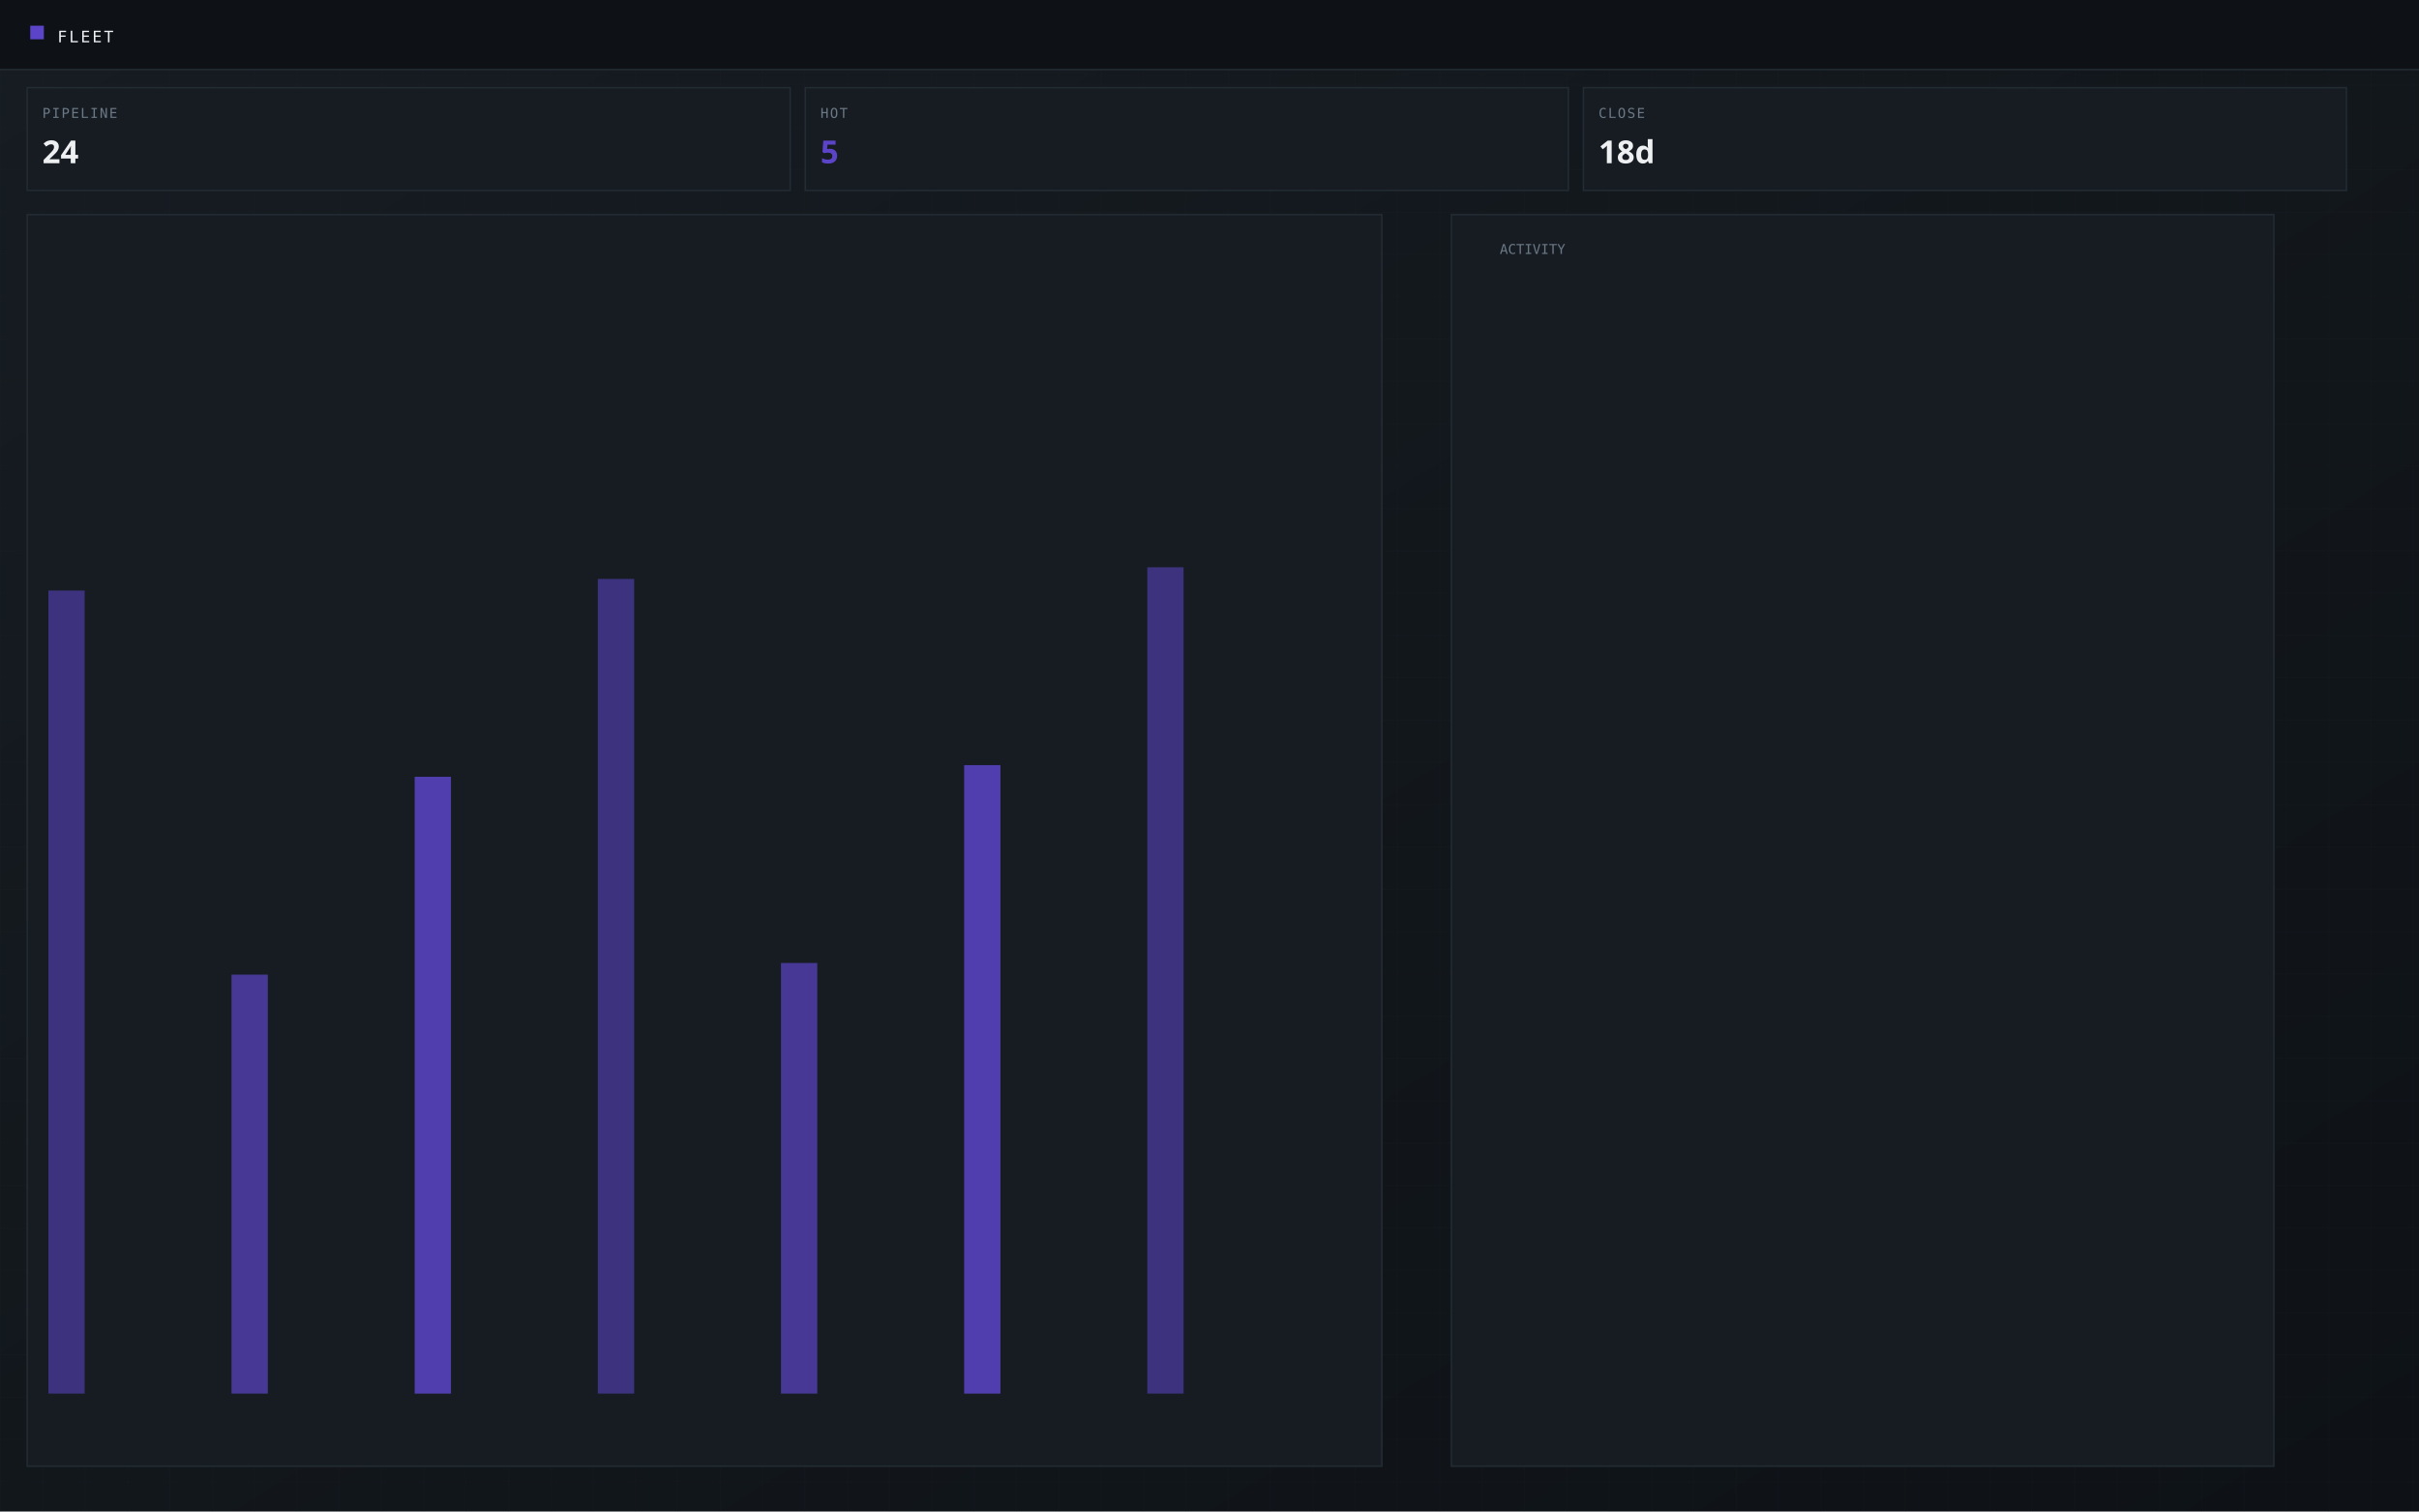
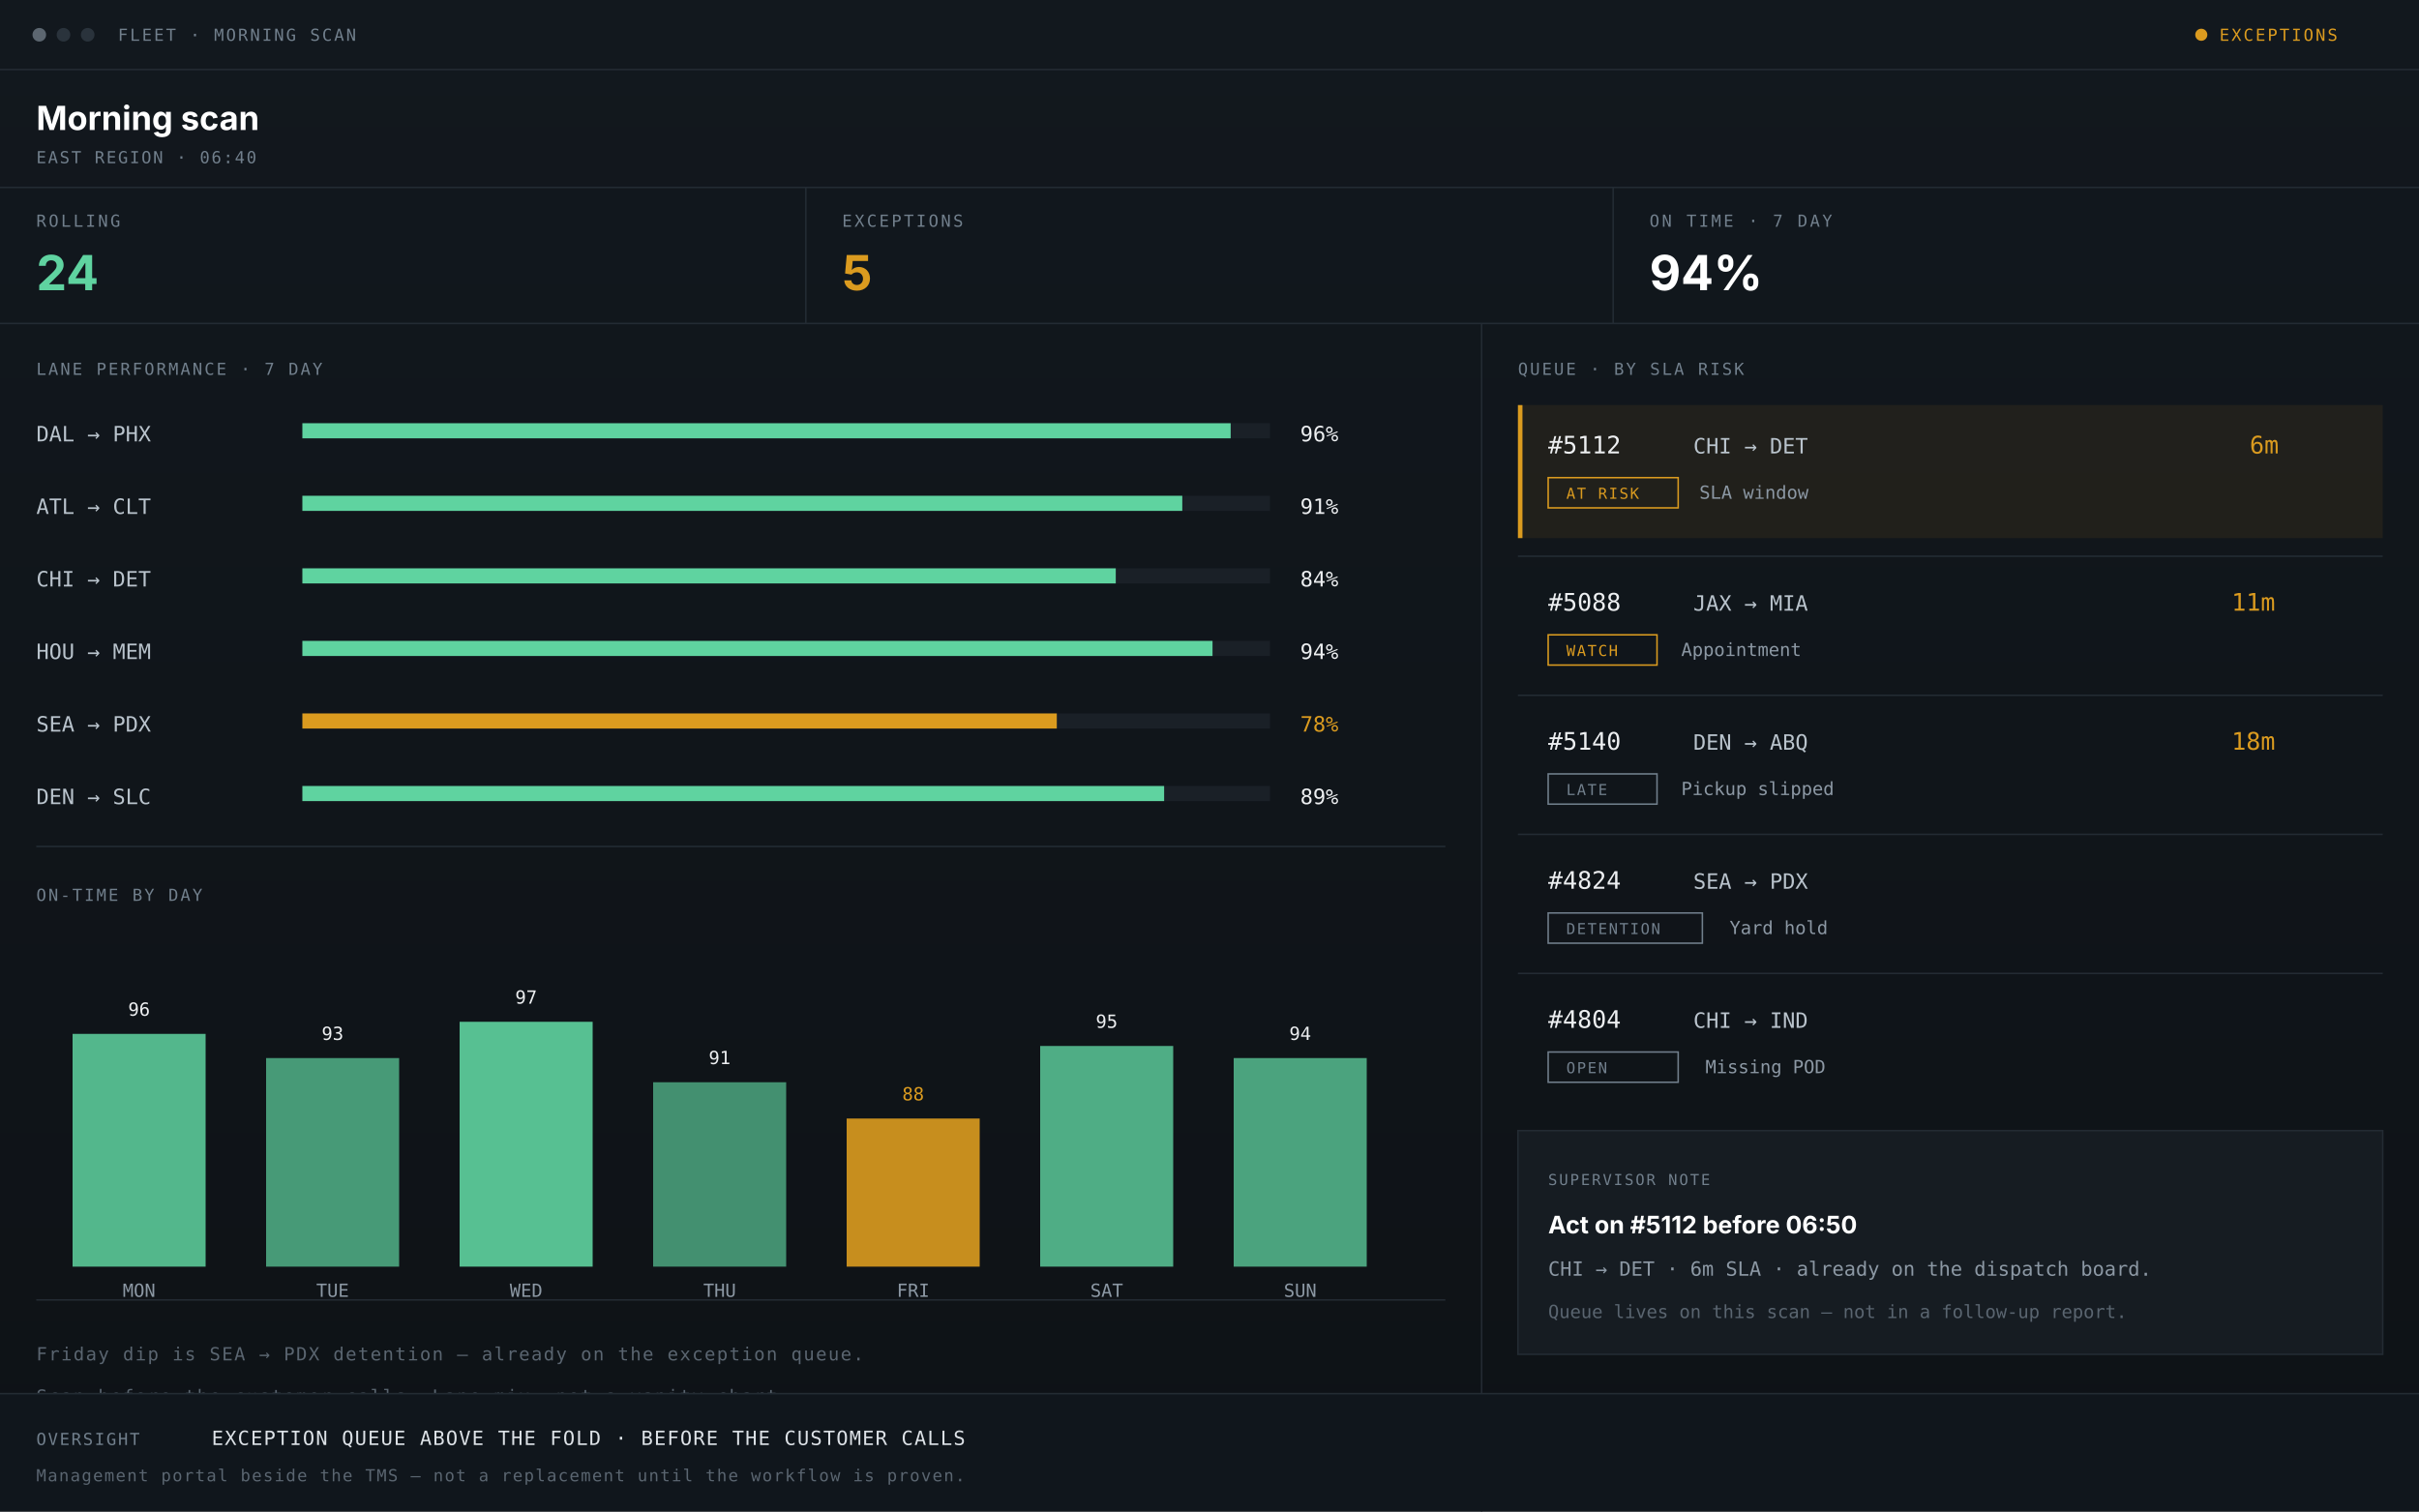
- <svg xmlns="http://www.w3.org/2000/svg" viewBox="0 0 1600 1000" width="1600" height="1000" role="img" aria-label="Operations dashboard">
+ <svg xmlns="http://www.w3.org/2000/svg" viewBox="0 0 1600 1000" width="1600" height="1000" role="img" aria-label="Fleet morning scan with on-time performance and exception queue">
  <defs>
-     <linearGradient id="bguqzax6e" x1="0" y1="0" x2="1" y2="1">
-       <stop offset="0%" stop-color="#161C22" />
+     <linearGradient id="fdBg" x1="0" y1="0" x2="0" y2="1">
+       <stop offset="0%" stop-color="#12181E" />
      <stop offset="100%" stop-color="#0E1216" />
    </linearGradient>
-     <pattern id="griduqzax6e" width="28" height="28" patternUnits="userSpaceOnUse">
-       <path d="M28 0H0V28" fill="none" stroke="#232B33" stroke-width="0.45" opacity="0.28" />
-     </pattern>
  </defs>
-   <rect width="100%" height="100%" fill="url(#bguqzax6e)" />
-   <rect width="100%" height="100%" fill="url(#griduqzax6e)" />
-   <rect width="1600" height="46" fill="#0E1216" />
+   <rect width="1600" height="1000" fill="url(#fdBg)" />
+   <rect width="1600" height="46" fill="#12181E" />
  <line x1="0" y1="46" x2="1600" y2="46" stroke="#232B33" />
-   <rect x="20" y="17" width="9" height="9" fill="#5B44C8" />
-   <text x="38" y="28" fill="#EDEFF1" font-family="ui-monospace,monospace" font-size="10.5" letter-spacing="0.13em">FLEET</text>
-   <rect x="18" y="58" width="504.667" height="68" fill="#161C22" stroke="#232B33" />
-   <text x="28" y="78" fill="#6B7885" font-family="ui-monospace,monospace" font-size="9" letter-spacing="0.1em">PIPELINE</text>
-   <text x="28" y="108" fill="#EDEFF1" font-family="ui-sans-serif,sans-serif" font-size="21" font-weight="700">24</text>
-   <rect x="532.667" y="58" width="504.667" height="68" fill="#161C22" stroke="#232B33" />
-   <text x="542.667" y="78" fill="#6B7885" font-family="ui-monospace,monospace" font-size="9" letter-spacing="0.1em">HOT</text>
-   <text x="542.667" y="108" fill="#5B44C8" font-family="ui-sans-serif,sans-serif" font-size="21" font-weight="700">5</text>
-   <rect x="1047.333" y="58" width="504.667" height="68" fill="#161C22" stroke="#232B33" />
-   <text x="1057.333" y="78" fill="#6B7885" font-family="ui-monospace,monospace" font-size="9" letter-spacing="0.1em">CLOSE</text>
-   <text x="1057.333" y="108" fill="#EDEFF1" font-family="ui-sans-serif,sans-serif" font-size="21" font-weight="700">18d</text>
-   <rect x="18" y="142" width="896" height="828" fill="#161C22" stroke="#232B33" />
-   <rect x="32" y="390.7" width="24" height="531.3" fill="#5B44C8" opacity="0.55" />
-   <rect x="153.143" y="644.8" width="24" height="277.2" fill="#5B44C8" opacity="0.7" />
-   <rect x="274.286" y="513.9" width="24" height="408.1" fill="#5B44C8" opacity="0.85" />
-   <rect x="395.429" y="383" width="24" height="539" fill="#5B44C8" opacity="0.55" />
-   <rect x="516.571" y="637.1" width="24" height="284.9" fill="#5B44C8" opacity="0.7" />
-   <rect x="637.714" y="506.2" width="24" height="415.8" fill="#5B44C8" opacity="0.85" />
-   <rect x="758.857" y="375.3" width="24" height="546.7" fill="#5B44C8" opacity="0.55" />
-   <rect x="960" y="142" width="544" height="828" fill="#161C22" stroke="#232B33" />
-   <text x="992" y="168" fill="#6B7885" font-family="ui-monospace,monospace" font-size="9">ACTIVITY</text>
+   <circle cx="26" cy="23" r="4.5" fill="#5C6670" />
+   <circle cx="42" cy="23" r="4.5" fill="#2A333C" />
+   <circle cx="58" cy="23" r="4.5" fill="#2A333C" />
+   <text x="78" y="27" fill="#717F8C" font-family="ui-monospace, SFMono-Regular, Menlo, Consolas, monospace" font-size="11" letter-spacing=".12em">FLEET · MORNING SCAN</text>
+   <circle cx="1456" cy="23" r="4" fill="#DB9B1F" />
+   <text x="1468" y="27" fill="#DB9B1F" font-family="ui-monospace, SFMono-Regular, Menlo, Consolas, monospace" font-size="11" letter-spacing=".12em">EXCEPTIONS</text>
+   <text x="24" y="86" fill="#FFFFFF" font-family="system-ui, -apple-system, Segoe UI, sans-serif" font-size="22" font-weight="700">Morning scan</text>
+   <text x="24" y="108" fill="#717F8C" font-family="ui-monospace, SFMono-Regular, Menlo, Consolas, monospace" font-size="11" letter-spacing=".1em">EAST REGION · 06:40</text>
+   <line x1="0" y1="124" x2="1600" y2="124" stroke="#232B33" />
+   <line x1="533" y1="124" x2="533" y2="214" stroke="#232B33" />
+   <line x1="1067" y1="124" x2="1067" y2="214" stroke="#232B33" />
+   <line x1="0" y1="214" x2="1600" y2="214" stroke="#232B33" />
+   <text x="24" y="150" fill="#717F8C" font-family="ui-monospace, SFMono-Regular, Menlo, Consolas, monospace" font-size="11" letter-spacing=".14em">ROLLING</text>
+   <text x="24" y="192" fill="#5FD3A0" font-family="system-ui, -apple-system, Segoe UI, sans-serif" font-size="32" font-weight="700">24</text>
+   <text x="557" y="150" fill="#717F8C" font-family="ui-monospace, SFMono-Regular, Menlo, Consolas, monospace" font-size="11" letter-spacing=".14em">EXCEPTIONS</text>
+   <text x="557" y="192" fill="#DB9B1F" font-family="system-ui, -apple-system, Segoe UI, sans-serif" font-size="32" font-weight="700">5</text>
+   <text x="1091" y="150" fill="#717F8C" font-family="ui-monospace, SFMono-Regular, Menlo, Consolas, monospace" font-size="11" letter-spacing=".14em">ON TIME · 7 DAY</text>
+   <text x="1091" y="192" fill="#FFFFFF" font-family="system-ui, -apple-system, Segoe UI, sans-serif" font-size="32" font-weight="700">94%</text>
+   <line x1="980" y1="214" x2="980" y2="1000" stroke="#232B33" />
+   <text x="24" y="248" fill="#717F8C" font-family="ui-monospace, SFMono-Regular, Menlo, Consolas, monospace" font-size="11" letter-spacing=".12em">LANE PERFORMANCE · 7 DAY</text>
+   <g font-family="ui-monospace, SFMono-Regular, Menlo, Consolas, monospace">
+     <text x="24" y="292" fill="#B9C3CC" font-size="14">DAL → PHX</text>
+     <rect x="200" y="280" width="640" height="10" fill="#1A2027" />
+     <rect x="200" y="280" width="614" height="10" fill="#5FD3A0" />
+     <text x="860" y="292" fill="#EDEFF1" font-size="14">96%</text>
+     <text x="24" y="340" fill="#B9C3CC" font-size="14">ATL → CLT</text>
+     <rect x="200" y="328" width="640" height="10" fill="#1A2027" />
+     <rect x="200" y="328" width="582" height="10" fill="#5FD3A0" />
+     <text x="860" y="340" fill="#EDEFF1" font-size="14">91%</text>
+     <text x="24" y="388" fill="#B9C3CC" font-size="14">CHI → DET</text>
+     <rect x="200" y="376" width="640" height="10" fill="#1A2027" />
+     <rect x="200" y="376" width="538" height="10" fill="#5FD3A0" />
+     <text x="860" y="388" fill="#EDEFF1" font-size="14">84%</text>
+     <text x="24" y="436" fill="#B9C3CC" font-size="14">HOU → MEM</text>
+     <rect x="200" y="424" width="640" height="10" fill="#1A2027" />
+     <rect x="200" y="424" width="602" height="10" fill="#5FD3A0" />
+     <text x="860" y="436" fill="#EDEFF1" font-size="14">94%</text>
+     <text x="24" y="484" fill="#B9C3CC" font-size="14">SEA → PDX</text>
+     <rect x="200" y="472" width="640" height="10" fill="#1A2027" />
+     <rect x="200" y="472" width="499" height="10" fill="#DB9B1F" />
+     <text x="860" y="484" fill="#DB9B1F" font-size="14">78%</text>
+     <text x="24" y="532" fill="#B9C3CC" font-size="14">DEN → SLC</text>
+     <rect x="200" y="520" width="640" height="10" fill="#1A2027" />
+     <rect x="200" y="520" width="570" height="10" fill="#5FD3A0" />
+     <text x="860" y="532" fill="#EDEFF1" font-size="14">89%</text>
+   </g>
+   <line x1="24" y1="560" x2="956" y2="560" stroke="#232B33" />
+   <text x="24" y="596" fill="#717F8C" font-family="ui-monospace, SFMono-Regular, Menlo, Consolas, monospace" font-size="11" letter-spacing=".12em">ON-TIME BY DAY</text>
+   <g font-family="ui-monospace, SFMono-Regular, Menlo, Consolas, monospace" font-size="12" fill="#8C98A4">
+     <rect x="48" y="684" width="88" height="154" fill="#5FD3A0" opacity=".85" />
+     <text x="92" y="672" text-anchor="middle" fill="#EDEFF1">96</text>
+     <text x="92" y="858" text-anchor="middle">MON</text>
+     <rect x="176" y="700" width="88" height="138" fill="#5FD3A0" opacity=".7" />
+     <text x="220" y="688" text-anchor="middle" fill="#EDEFF1">93</text>
+     <text x="220" y="858" text-anchor="middle">TUE</text>
+     <rect x="304" y="676" width="88" height="162" fill="#5FD3A0" opacity=".9" />
+     <text x="348" y="664" text-anchor="middle" fill="#EDEFF1">97</text>
+     <text x="348" y="858" text-anchor="middle">WED</text>
+     <rect x="432" y="716" width="88" height="122" fill="#5FD3A0" opacity=".65" />
+     <text x="476" y="704" text-anchor="middle" fill="#EDEFF1">91</text>
+     <text x="476" y="858" text-anchor="middle">THU</text>
+     <rect x="560" y="740" width="88" height="98" fill="#DB9B1F" opacity=".9" />
+     <text x="604" y="728" text-anchor="middle" fill="#DB9B1F">88</text>
+     <text x="604" y="858" text-anchor="middle">FRI</text>
+     <rect x="688" y="692" width="88" height="146" fill="#5FD3A0" opacity=".8" />
+     <text x="732" y="680" text-anchor="middle" fill="#EDEFF1">95</text>
+     <text x="732" y="858" text-anchor="middle">SAT</text>
+     <rect x="816" y="700" width="88" height="138" fill="#5FD3A0" opacity=".75" />
+     <text x="860" y="688" text-anchor="middle" fill="#EDEFF1">94</text>
+     <text x="860" y="858" text-anchor="middle">SUN</text>
+   </g>
+   <line x1="24" y1="860" x2="956" y2="860" stroke="#232B33" />
+   <text x="24" y="900" fill="#5A6570" font-family="ui-monospace, SFMono-Regular, Menlo, Consolas, monospace" font-size="12" letter-spacing=".08em">Friday dip is SEA → PDX detention — already on the exception queue.</text>
+   <text x="24" y="928" fill="#5A6570" font-family="ui-monospace, SFMono-Regular, Menlo, Consolas, monospace" font-size="12" letter-spacing=".08em">Scan before the customer calls. Lane mix, not a vanity chart.</text>
+   <text x="1004" y="248" fill="#717F8C" font-family="ui-monospace, SFMono-Regular, Menlo, Consolas, monospace" font-size="11" letter-spacing=".12em">QUEUE · BY SLA RISK</text>
+   <g font-family="ui-monospace, SFMono-Regular, Menlo, Consolas, monospace">
+     <rect x="1004" y="268" width="572" height="88" fill="rgba(219,155,31,.08)" />
+     <rect x="1004" y="268" width="3" height="88" fill="#DB9B1F" />
+     <text x="1024" y="300" fill="#EDEFF1" font-size="16">#5112</text>
+     <text x="1120" y="300" fill="#B9C3CC" font-size="14">CHI → DET</text>
+     <text x="1488" y="300" fill="#DB9B1F" font-size="16">6m</text>
+     <rect x="1024" y="316" width="86" height="20" fill="none" stroke="#DB9B1F" />
+     <text x="1036" y="330" fill="#DB9B1F" font-size="10" letter-spacing=".1em">AT RISK</text>
+     <text x="1124" y="330" fill="#8C98A4" font-size="12">SLA window</text>
+     <line x1="1004" y1="368" x2="1576" y2="368" stroke="#232B33" />
+     <text x="1024" y="404" fill="#EDEFF1" font-size="16">#5088</text>
+     <text x="1120" y="404" fill="#B9C3CC" font-size="14">JAX → MIA</text>
+     <text x="1476" y="404" fill="#DB9B1F" font-size="16">11m</text>
+     <rect x="1024" y="420" width="72" height="20" fill="none" stroke="#DB9B1F" />
+     <text x="1036" y="434" fill="#DB9B1F" font-size="10" letter-spacing=".1em">WATCH</text>
+     <text x="1112" y="434" fill="#8C98A4" font-size="12">Appointment</text>
+     <line x1="1004" y1="460" x2="1576" y2="460" stroke="#232B33" />
+     <text x="1024" y="496" fill="#EDEFF1" font-size="16">#5140</text>
+     <text x="1120" y="496" fill="#B9C3CC" font-size="14">DEN → ABQ</text>
+     <text x="1476" y="496" fill="#DB9B1F" font-size="16">18m</text>
+     <rect x="1024" y="512" width="72" height="20" fill="none" stroke="#717F8C" />
+     <text x="1036" y="526" fill="#717F8C" font-size="10" letter-spacing=".1em">LATE</text>
+     <text x="1112" y="526" fill="#8C98A4" font-size="12">Pickup slipped</text>
+     <line x1="1004" y1="552" x2="1576" y2="552" stroke="#232B33" />
+     <text x="1024" y="588" fill="#EDEFF1" font-size="16">#4824</text>
+     <text x="1120" y="588" fill="#B9C3CC" font-size="14">SEA → PDX</text>
+     <rect x="1024" y="604" width="102" height="20" fill="none" stroke="#717F8C" />
+     <text x="1036" y="618" fill="#717F8C" font-size="10" letter-spacing=".1em">DETENTION</text>
+     <text x="1144" y="618" fill="#8C98A4" font-size="12">Yard hold</text>
+     <line x1="1004" y1="644" x2="1576" y2="644" stroke="#232B33" />
+     <text x="1024" y="680" fill="#EDEFF1" font-size="16">#4804</text>
+     <text x="1120" y="680" fill="#B9C3CC" font-size="14">CHI → IND</text>
+     <rect x="1024" y="696" width="86" height="20" fill="none" stroke="#717F8C" />
+     <text x="1036" y="710" fill="#717F8C" font-size="10" letter-spacing=".1em">OPEN</text>
+     <text x="1128" y="710" fill="#8C98A4" font-size="12">Missing POD</text>
+     <rect x="1004" y="748" width="572" height="148" fill="#161C22" stroke="#232B33" />
+     <text x="1024" y="784" fill="#717F8C" font-size="10" letter-spacing=".12em">SUPERVISOR NOTE</text>
+     <text x="1024" y="816" fill="#FFFFFF" font-family="system-ui, -apple-system, Segoe UI, sans-serif" font-size="16" font-weight="700">Act on #5112 before 06:50</text>
+     <text x="1024" y="844" fill="#8C98A4" font-size="13">CHI → DET · 6m SLA · already on the dispatch board.</text>
+     <text x="1024" y="872" fill="#5A6570" font-size="12">Queue lives on this scan — not in a follow-up report.</text>
+   </g>
+   <rect y="922" width="1600" height="78" fill="#10161C" />
+   <line x1="0" y1="922" x2="1600" y2="922" stroke="#232B33" />
+   <text x="24" y="956" fill="#717F8C" font-family="ui-monospace, SFMono-Regular, Menlo, Consolas, monospace" font-size="11" letter-spacing=".1em">OVERSIGHT</text>
+   <text x="140" y="956" fill="#DDE2E7" font-family="ui-monospace, SFMono-Regular, Menlo, Consolas, monospace" font-size="13" letter-spacing=".06em">EXCEPTION QUEUE ABOVE THE FOLD · BEFORE THE CUSTOMER CALLS</text>
+   <text x="24" y="980" fill="#5A6570" font-family="ui-monospace, SFMono-Regular, Menlo, Consolas, monospace" font-size="11" letter-spacing=".08em">Management portal beside the TMS — not a replacement until the workflow is proven.</text>
</svg>
